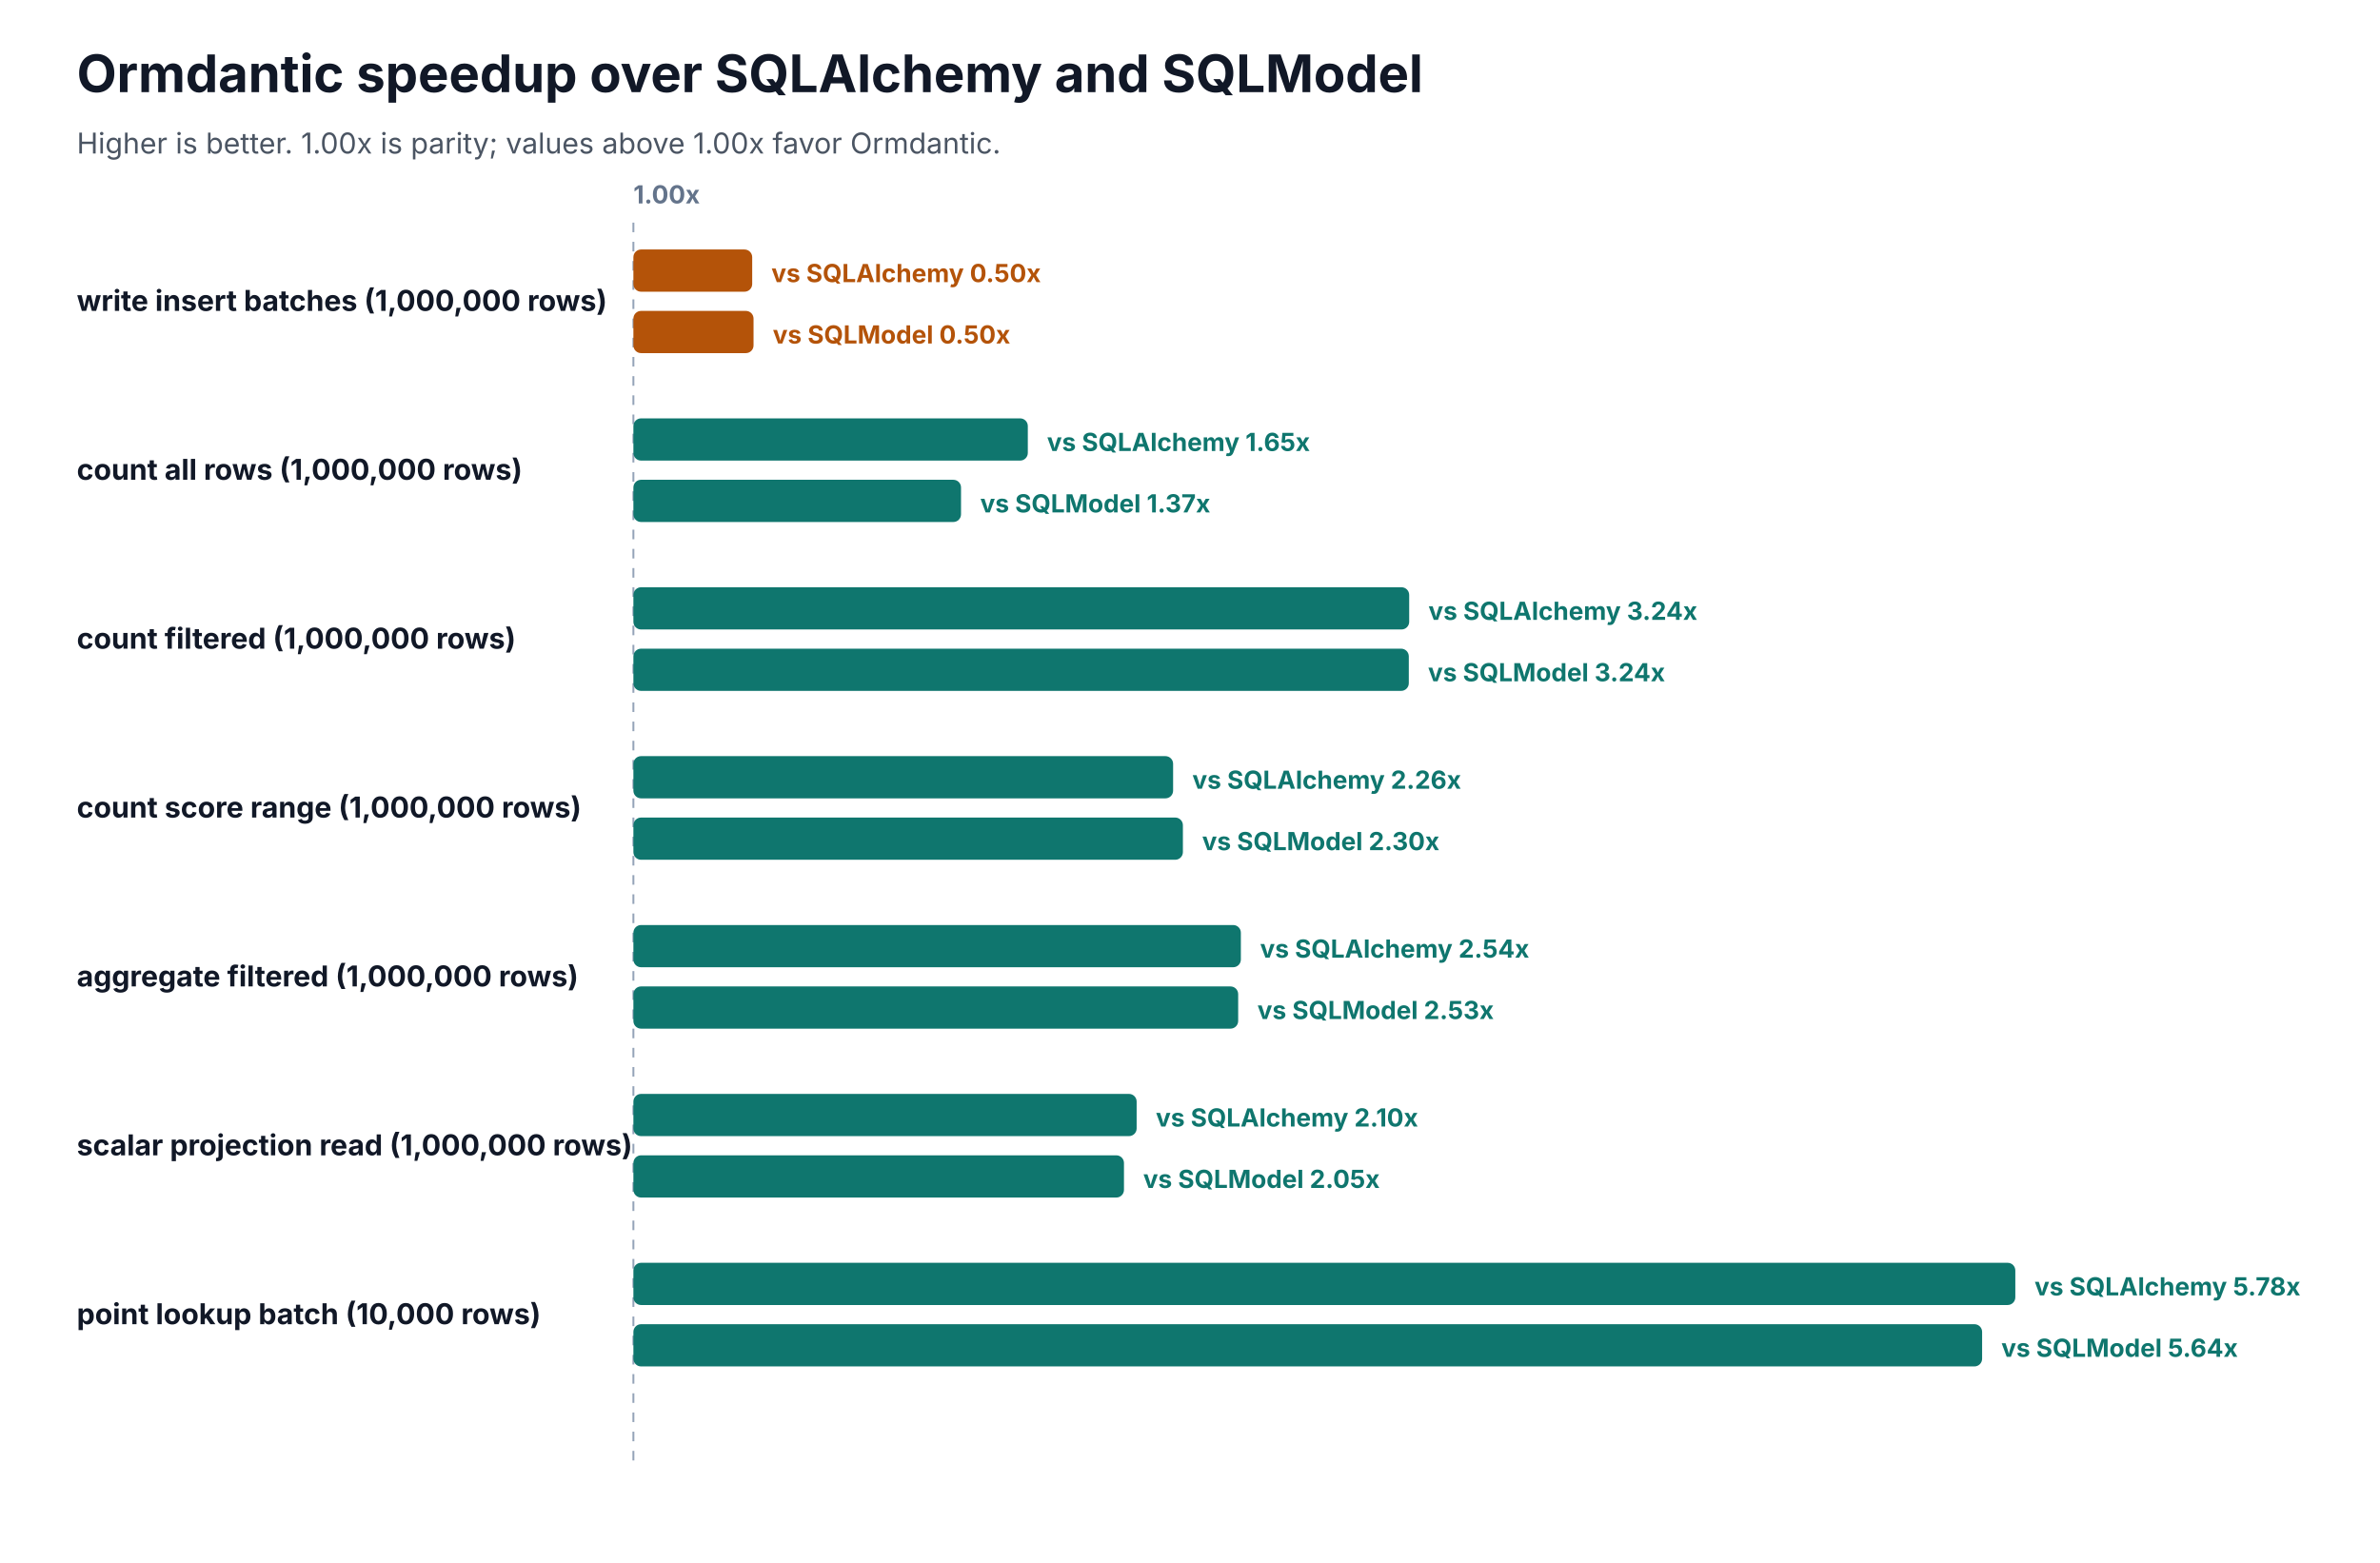
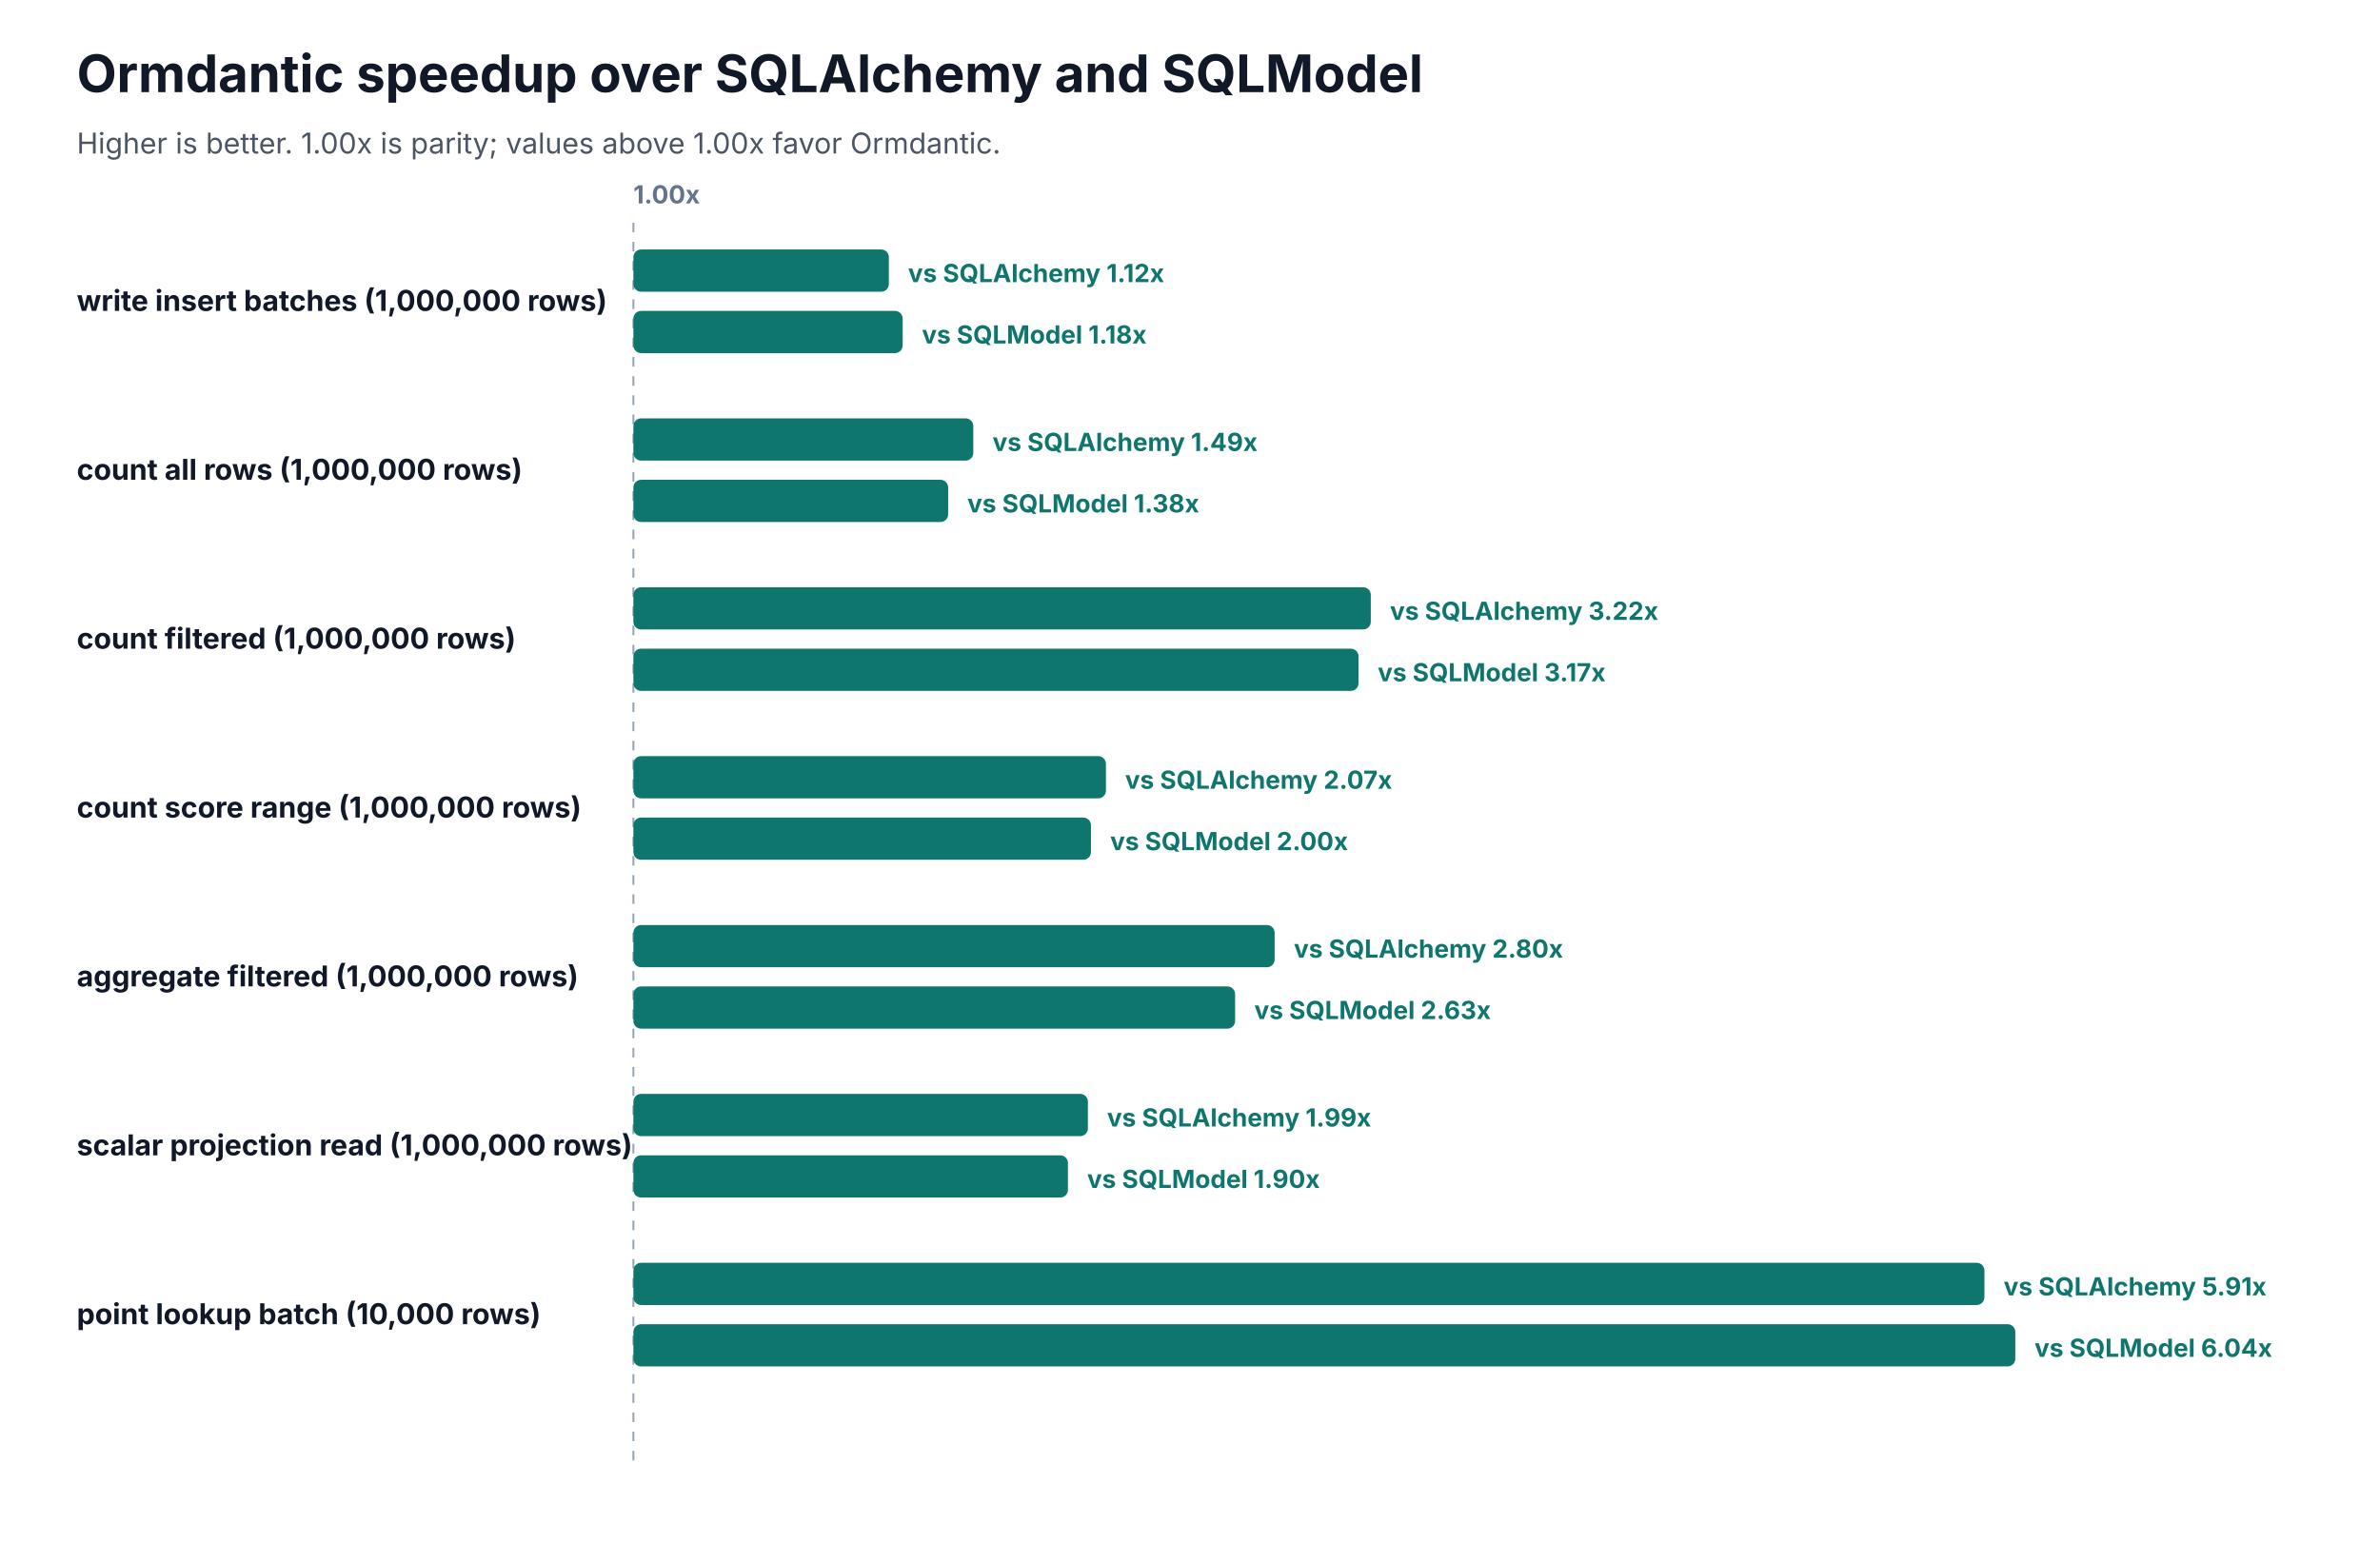
<svg xmlns="http://www.w3.org/2000/svg" width="1240" height="814" viewBox="0 0 1240 814" role="img">
  <style>text{font-family:Inter,ui-sans-serif,system-ui,-apple-system,BlinkMacSystemFont,'Segoe UI',sans-serif;letter-spacing:0}</style>
  <text x="40.0" y="48.0" font-size="27" font-weight="700" fill="#111827">Ormdantic speedup over SQLAlchemy and SQLModel</text>
  <text x="40.0" y="80.0" font-size="15" font-weight="400" fill="#4b5563">Higher is better. 1.00x is parity; values above 1.00x favor Ormdantic.</text>
  <line x1="330" y1="116" x2="330" y2="766" stroke="#94a3b8" stroke-width="1" stroke-dasharray="5 5" />
  <text x="330.0" y="106.0" font-size="13" font-weight="700" fill="#64748b">1.00x</text>
  <text x="40.0" y="162.0" font-size="15" font-weight="700" fill="#111827">write insert batches (1,000,000 rows)</text>
-   <rect x="330.0" y="130.0" width="61.9" height="22.0" rx="4" fill="#b45309" />
-   <text x="401.9" y="147.0" font-size="13" font-weight="700" fill="#b45309">vs SQLAlchemy 0.50x</text>
-   <rect x="330.0" y="162.0" width="62.6" height="22.0" rx="4" fill="#b45309" />
-   <text x="402.6" y="179.0" font-size="13" font-weight="700" fill="#b45309">vs SQLModel 0.50x</text>
+   <rect x="330.0" y="130.0" width="133.1" height="22.0" rx="4" fill="#0f766e" />
+   <text x="473.1" y="147.0" font-size="13" font-weight="700" fill="#0f766e">vs SQLAlchemy 1.12x</text>
+   <rect x="330.0" y="162.0" width="140.3" height="22.0" rx="4" fill="#0f766e" />
+   <text x="480.3" y="179.0" font-size="13" font-weight="700" fill="#0f766e">vs SQLModel 1.18x</text>
  <text x="40.0" y="250.0" font-size="15" font-weight="700" fill="#111827">count all rows (1,000,000 rows)</text>
-   <rect x="330.0" y="218.0" width="205.5" height="22.0" rx="4" fill="#0f766e" />
-   <text x="545.5" y="235.0" font-size="13" font-weight="700" fill="#0f766e">vs SQLAlchemy 1.65x</text>
-   <rect x="330.0" y="250.0" width="170.7" height="22.0" rx="4" fill="#0f766e" />
-   <text x="510.7" y="267.0" font-size="13" font-weight="700" fill="#0f766e">vs SQLModel 1.37x</text>
+   <rect x="330.0" y="218.0" width="177.1" height="22.0" rx="4" fill="#0f766e" />
+   <text x="517.1" y="235.0" font-size="13" font-weight="700" fill="#0f766e">vs SQLAlchemy 1.49x</text>
+   <rect x="330.0" y="250.0" width="164.0" height="22.0" rx="4" fill="#0f766e" />
+   <text x="504.0" y="267.0" font-size="13" font-weight="700" fill="#0f766e">vs SQLModel 1.38x</text>
  <text x="40.0" y="338.0" font-size="15" font-weight="700" fill="#111827">count filtered (1,000,000 rows)</text>
-   <rect x="330.0" y="306.0" width="404.2" height="22.0" rx="4" fill="#0f766e" />
-   <text x="744.2" y="323.0" font-size="13" font-weight="700" fill="#0f766e">vs SQLAlchemy 3.24x</text>
-   <rect x="330.0" y="338.0" width="404.0" height="22.0" rx="4" fill="#0f766e" />
-   <text x="744.0" y="355.0" font-size="13" font-weight="700" fill="#0f766e">vs SQLModel 3.24x</text>
+   <rect x="330.0" y="306.0" width="384.2" height="22.0" rx="4" fill="#0f766e" />
+   <text x="724.2" y="323.0" font-size="13" font-weight="700" fill="#0f766e">vs SQLAlchemy 3.22x</text>
+   <rect x="330.0" y="338.0" width="377.8" height="22.0" rx="4" fill="#0f766e" />
+   <text x="717.8" y="355.0" font-size="13" font-weight="700" fill="#0f766e">vs SQLModel 3.17x</text>
  <text x="40.0" y="426.0" font-size="15" font-weight="700" fill="#111827">count score range (1,000,000 rows)</text>
-   <rect x="330.0" y="394.0" width="281.2" height="22.0" rx="4" fill="#0f766e" />
-   <text x="621.2" y="411.0" font-size="13" font-weight="700" fill="#0f766e">vs SQLAlchemy 2.26x</text>
-   <rect x="330.0" y="426.0" width="286.3" height="22.0" rx="4" fill="#0f766e" />
-   <text x="626.3" y="443.0" font-size="13" font-weight="700" fill="#0f766e">vs SQLModel 2.30x</text>
+   <rect x="330.0" y="394.0" width="246.2" height="22.0" rx="4" fill="#0f766e" />
+   <text x="586.2" y="411.0" font-size="13" font-weight="700" fill="#0f766e">vs SQLAlchemy 2.07x</text>
+   <rect x="330.0" y="426.0" width="238.4" height="22.0" rx="4" fill="#0f766e" />
+   <text x="578.4" y="443.0" font-size="13" font-weight="700" fill="#0f766e">vs SQLModel 2.00x</text>
  <text x="40.0" y="514.0" font-size="15" font-weight="700" fill="#111827">aggregate filtered (1,000,000 rows)</text>
-   <rect x="330.0" y="482.0" width="316.5" height="22.0" rx="4" fill="#0f766e" />
-   <text x="656.5" y="499.0" font-size="13" font-weight="700" fill="#0f766e">vs SQLAlchemy 2.54x</text>
-   <rect x="330.0" y="514.0" width="315.1" height="22.0" rx="4" fill="#0f766e" />
-   <text x="655.1" y="531.0" font-size="13" font-weight="700" fill="#0f766e">vs SQLModel 2.53x</text>
+   <rect x="330.0" y="482.0" width="334.1" height="22.0" rx="4" fill="#0f766e" />
+   <text x="674.1" y="499.0" font-size="13" font-weight="700" fill="#0f766e">vs SQLAlchemy 2.80x</text>
+   <rect x="330.0" y="514.0" width="313.5" height="22.0" rx="4" fill="#0f766e" />
+   <text x="653.5" y="531.0" font-size="13" font-weight="700" fill="#0f766e">vs SQLModel 2.63x</text>
  <text x="40.0" y="602.0" font-size="15" font-weight="700" fill="#111827">scalar projection read (1,000,000 rows)</text>
-   <rect x="330.0" y="570.0" width="262.2" height="22.0" rx="4" fill="#0f766e" />
-   <text x="602.2" y="587.0" font-size="13" font-weight="700" fill="#0f766e">vs SQLAlchemy 2.10x</text>
-   <rect x="330.0" y="602.0" width="255.6" height="22.0" rx="4" fill="#0f766e" />
-   <text x="595.6" y="619.0" font-size="13" font-weight="700" fill="#0f766e">vs SQLModel 2.05x</text>
+   <rect x="330.0" y="570.0" width="236.8" height="22.0" rx="4" fill="#0f766e" />
+   <text x="576.8" y="587.0" font-size="13" font-weight="700" fill="#0f766e">vs SQLAlchemy 1.99x</text>
+   <rect x="330.0" y="602.0" width="226.4" height="22.0" rx="4" fill="#0f766e" />
+   <text x="566.4" y="619.0" font-size="13" font-weight="700" fill="#0f766e">vs SQLModel 1.90x</text>
  <text x="40.0" y="690.0" font-size="15" font-weight="700" fill="#111827">point lookup batch (10,000 rows)</text>
-   <rect x="330.0" y="658.0" width="720.0" height="22.0" rx="4" fill="#0f766e" />
-   <text x="1060.0" y="675.0" font-size="13" font-weight="700" fill="#0f766e">vs SQLAlchemy 5.78x</text>
-   <rect x="330.0" y="690.0" width="702.7" height="22.0" rx="4" fill="#0f766e" />
-   <text x="1042.7" y="707.0" font-size="13" font-weight="700" fill="#0f766e">vs SQLModel 5.64x</text>
+   <rect x="330.0" y="658.0" width="703.9" height="22.0" rx="4" fill="#0f766e" />
+   <text x="1043.9" y="675.0" font-size="13" font-weight="700" fill="#0f766e">vs SQLAlchemy 5.91x</text>
+   <rect x="330.0" y="690.0" width="720.0" height="22.0" rx="4" fill="#0f766e" />
+   <text x="1060.0" y="707.0" font-size="13" font-weight="700" fill="#0f766e">vs SQLModel 6.04x</text>
</svg>
